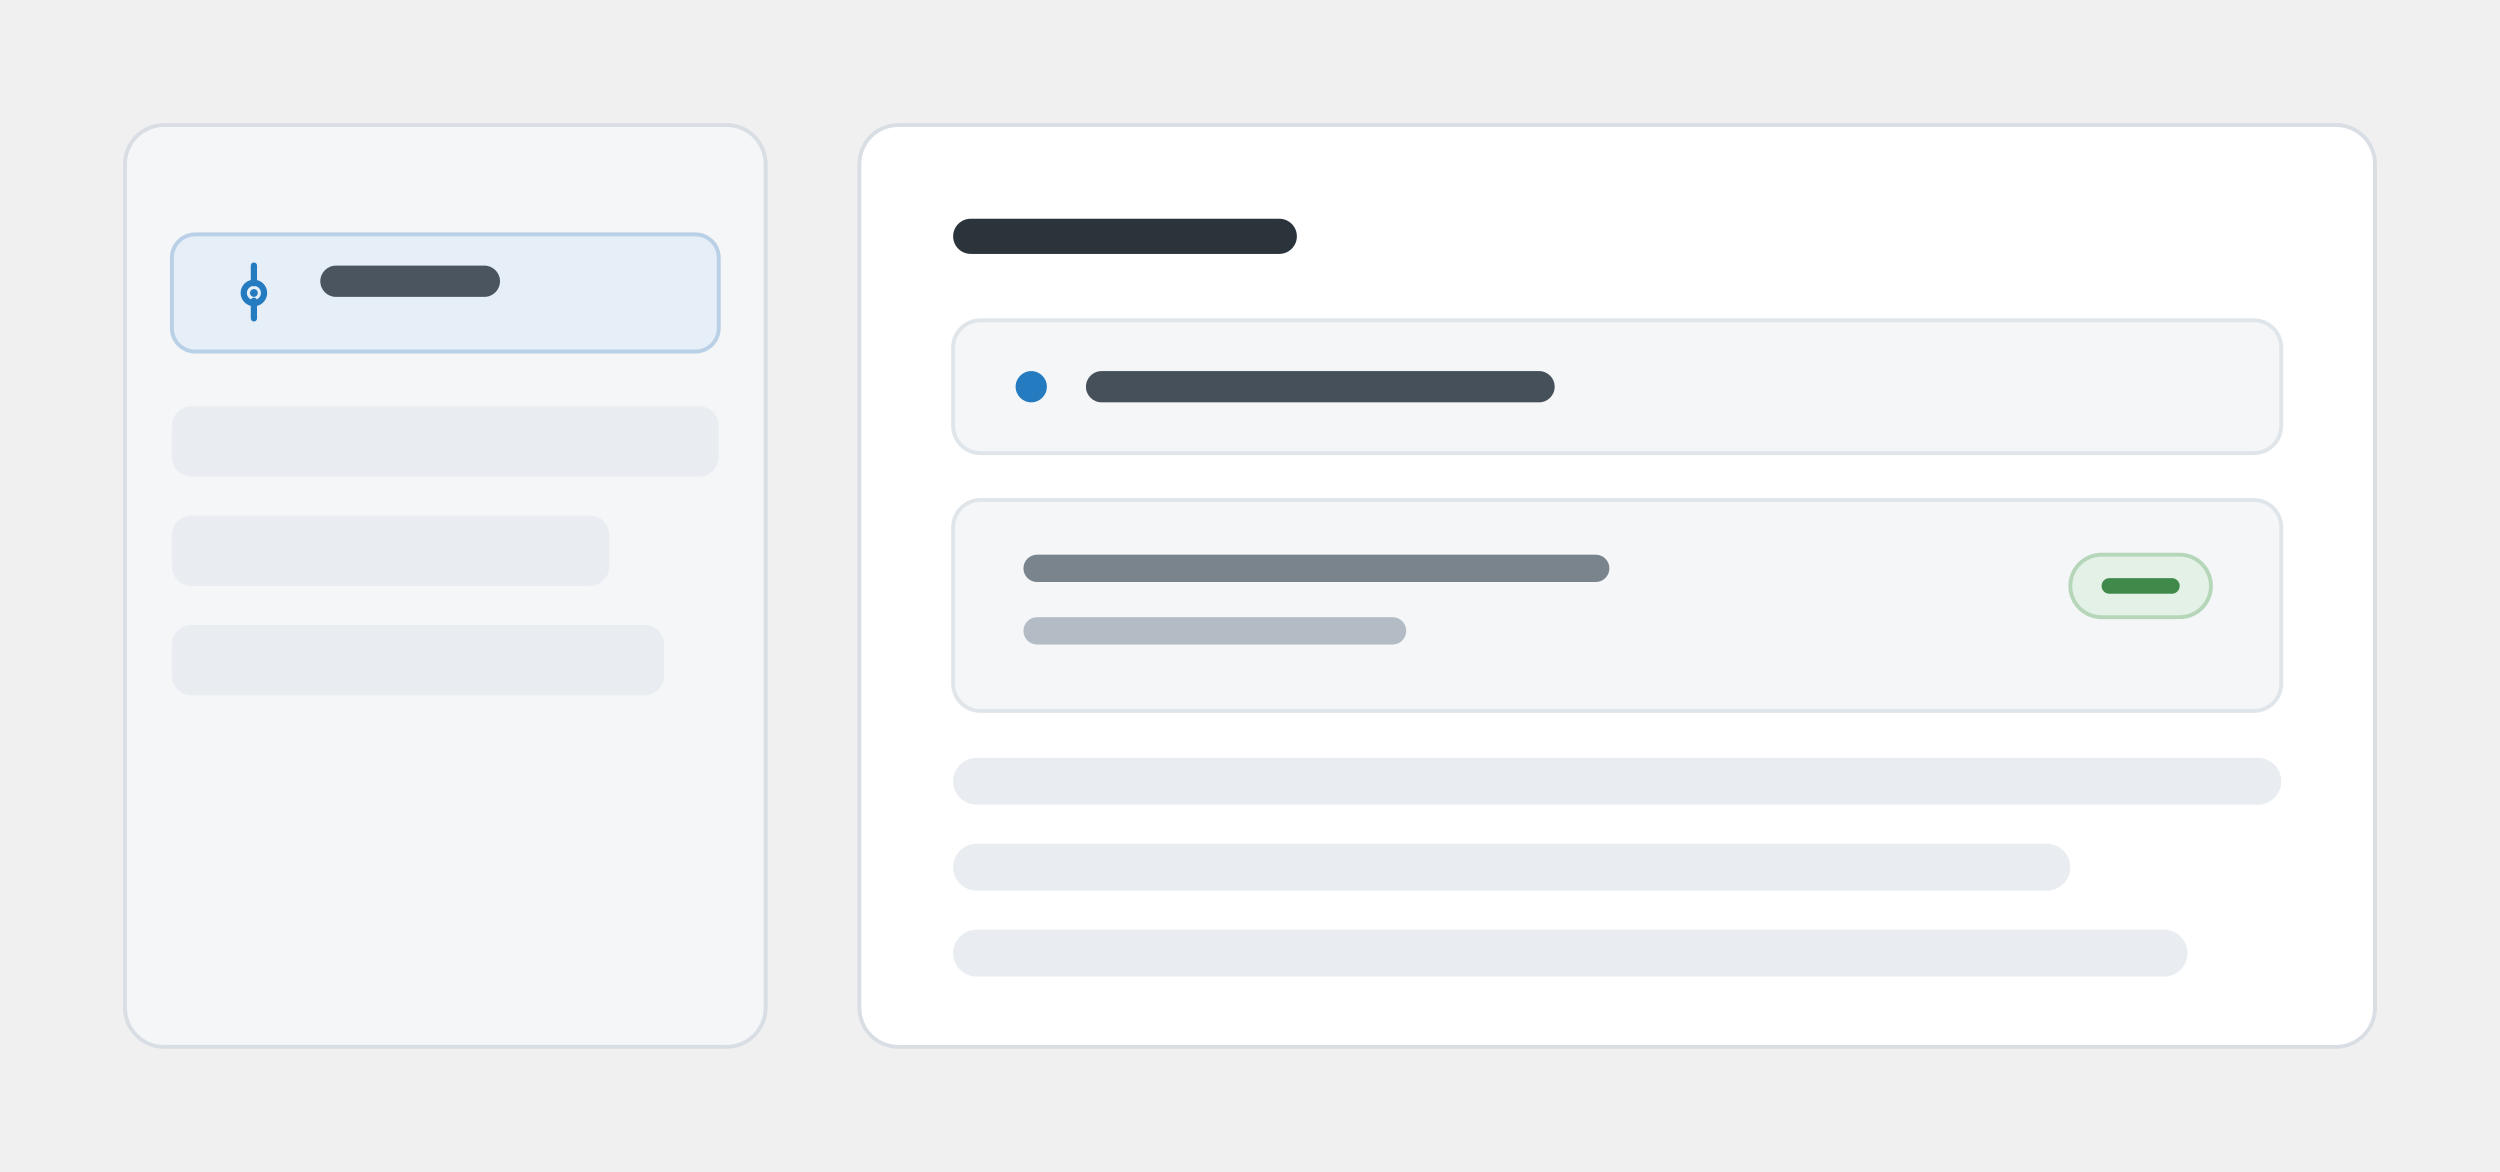
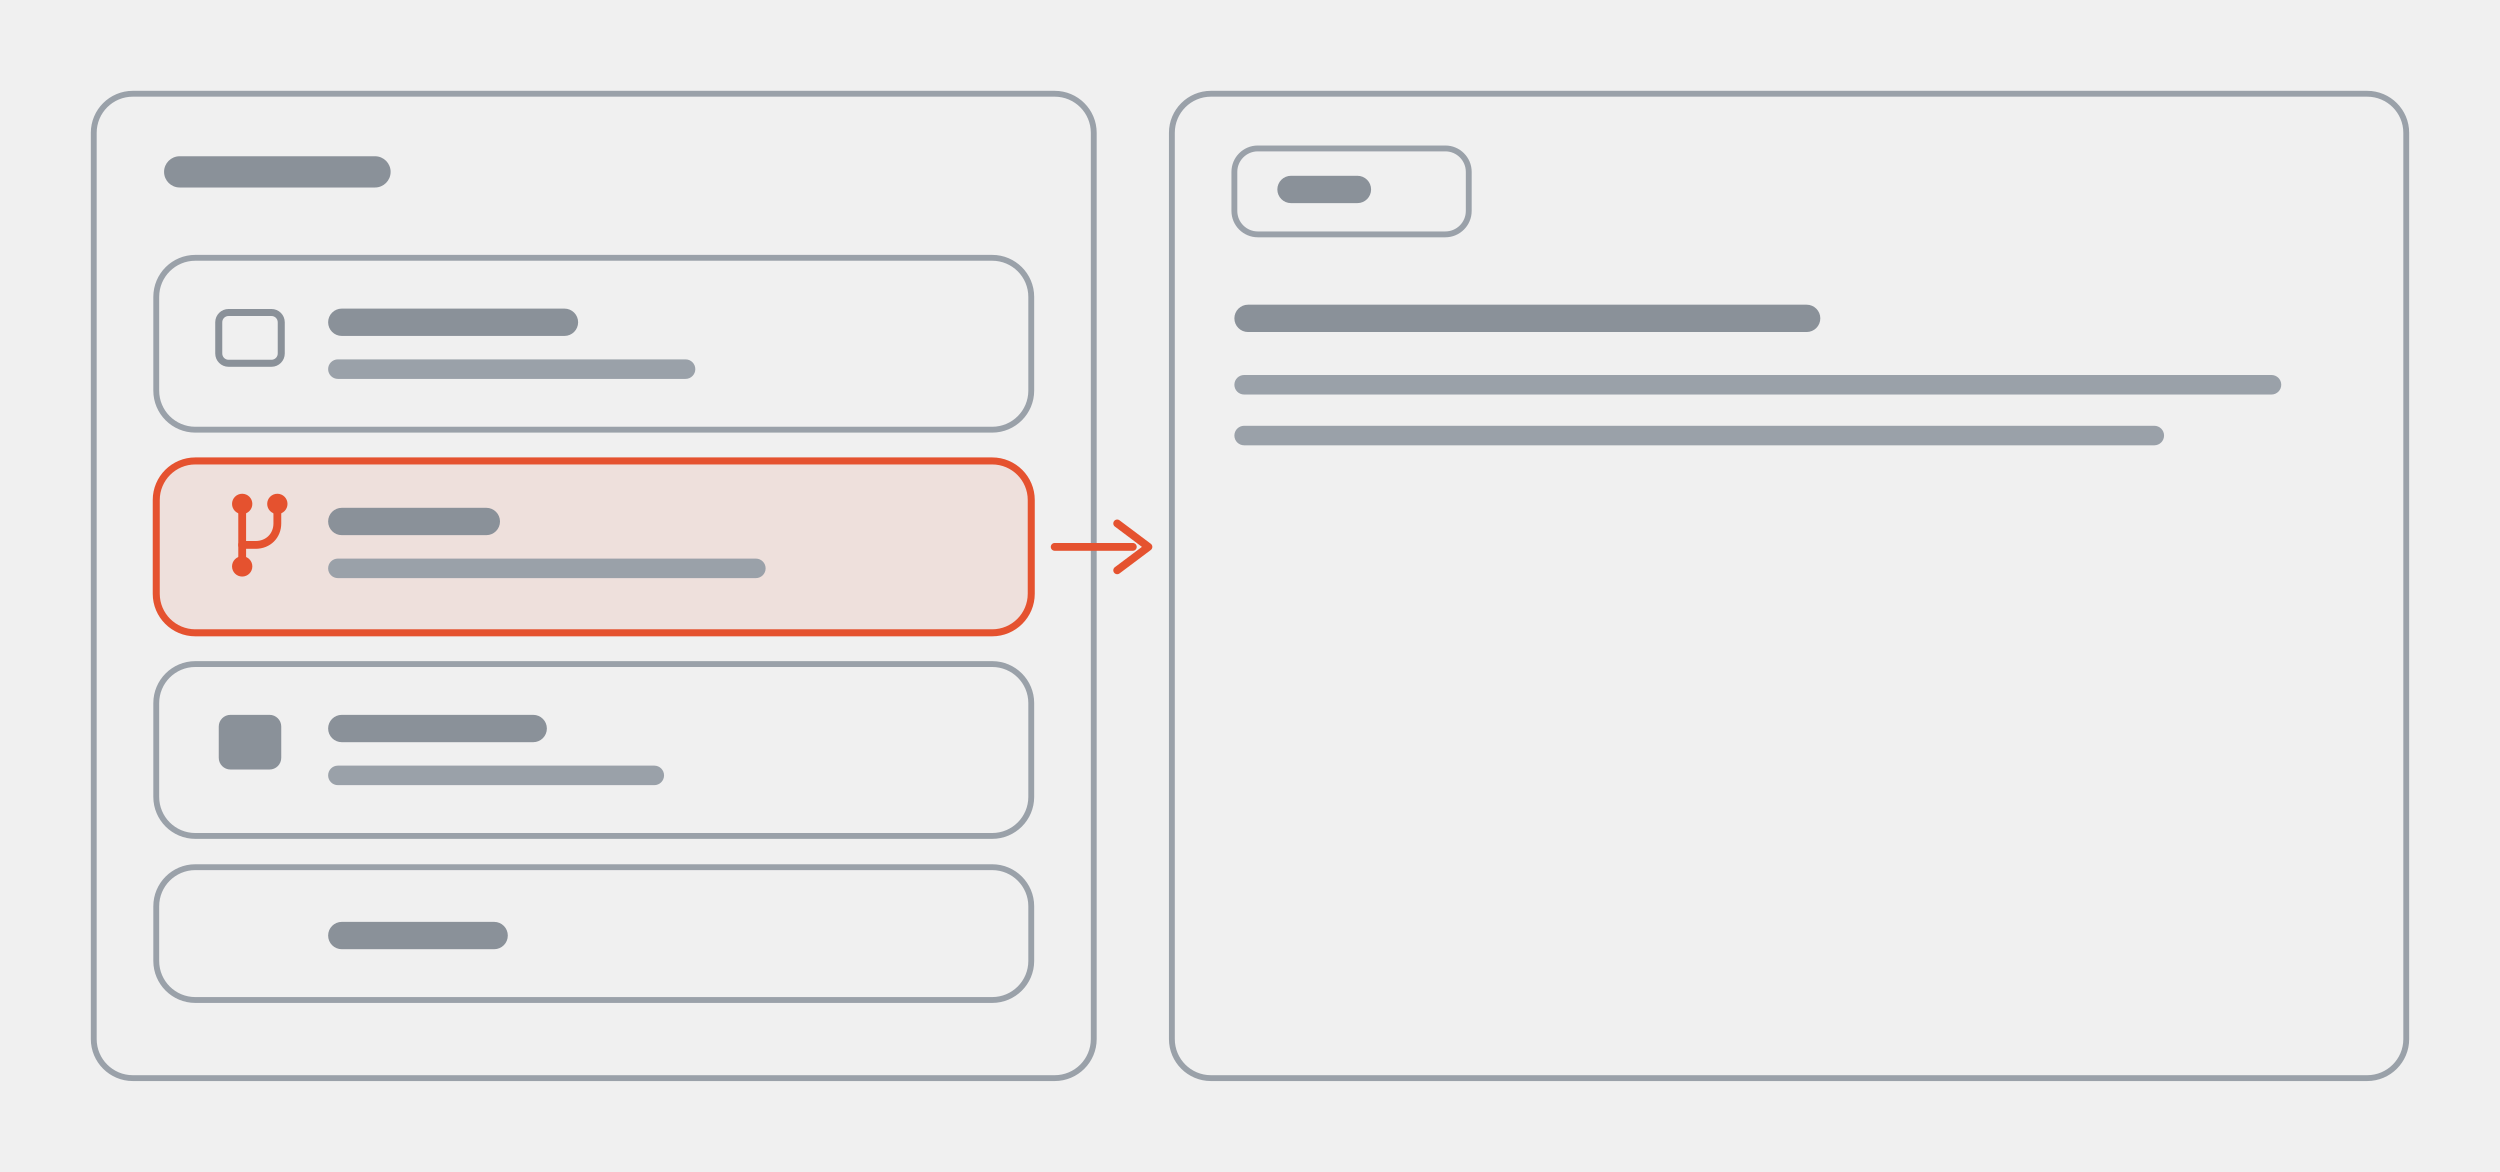
- <svg xmlns="http://www.w3.org/2000/svg" width="640" height="300" viewBox="0 0 640 300" role="img" aria-label="A Git row in the left sidebar opening a panel with branch, status and commits">
-   <rect width="640" height="300" fill="none" />
-   <rect x="32" y="32" width="164" height="236" rx="10" fill="#f4f6f8" stroke="#d9dee4" />
-   <rect x="44" y="60" width="140" height="30" rx="6" fill="#e6eef7" stroke="#b9d0e6" />
-   <g transform="translate(56 66)">
-     <path d="M9 2v4.5M9 11v4.5" fill="none" stroke="#247bbf" stroke-width="1.6" stroke-linecap="round" />
-     <circle cx="9" cy="9" r="2.6" fill="none" stroke="#247bbf" stroke-width="1.6" />
-     <circle cx="9" cy="9" r="1" fill="#247bbf" />
+ <svg xmlns="http://www.w3.org/2000/svg" width="640" height="300" viewBox="0 0 640 300" role="img" aria-label="A Git panel button in the right Sidebar Start page, directly below Workspace files, opening a Git tab">
+   <rect x="24" y="24" width="256" height="252" rx="10" fill="none" stroke="#9aa1a9" stroke-width="1.5" />
+   <rect x="42" y="40" width="58" height="8" rx="4" fill="#8a9199" />
+   <rect x="40" y="66" width="224" height="44" rx="10" fill="none" stroke="#9aa1a9" stroke-width="1.5" />
+   <rect x="56" y="80" width="16" height="13" rx="2.5" fill="none" stroke="#8a9199" stroke-width="1.8" />
+   <rect x="84" y="79" width="64" height="7" rx="3.5" fill="#8a9199" />
+   <rect x="84" y="92" width="94" height="5" rx="2.5" fill="#9aa1a9" />
+   <rect x="40" y="118" width="224" height="44" rx="10" fill="#e5522f" fill-opacity="0.10" stroke="#e5522f" stroke-width="1.8" />
+   <g transform="translate(56 129)">
+     <path d="M6 0v16" fill="none" stroke="#e5522f" stroke-width="2" stroke-linecap="round" />
+     <path d="M15 0v5c0 3.1-2.3 5.5-5.6 5.5H6" fill="none" stroke="#e5522f" stroke-width="2" stroke-linecap="round" stroke-linejoin="round" />
+     <circle cx="6" cy="0" r="2.6" fill="#e5522f" />
+     <circle cx="15" cy="0" r="2.6" fill="#e5522f" />
+     <circle cx="6" cy="16" r="2.6" fill="#e5522f" />
  </g>
-   <rect x="82" y="68" width="46" height="8" rx="4" fill="#4a5560" />
-   <rect x="44" y="104" width="140" height="18" rx="5" fill="#e9edf1" />
-   <rect x="44" y="132" width="112" height="18" rx="5" fill="#e9edf1" />
-   <rect x="44" y="160" width="126" height="18" rx="5" fill="#e9edf1" />
-   <rect x="220" y="32" width="388" height="236" rx="10" fill="#ffffff" stroke="#d9dee4" />
-   <rect x="244" y="56" width="88" height="9" rx="4.5" fill="#2b333b" />
-   <rect x="244" y="82" width="340" height="34" rx="7" fill="#f4f6f8" stroke="#e0e5ea" />
-   <circle cx="264" cy="99" r="4" fill="#247bbf" />
-   <rect x="278" y="95" width="120" height="8" rx="4" fill="#46505a" />
-   <rect x="244" y="128" width="340" height="54" rx="7" fill="#f4f6f8" stroke="#e0e5ea" />
-   <rect x="262" y="142" width="150" height="7" rx="3.5" fill="#7a848d" />
-   <rect x="262" y="158" width="98" height="7" rx="3.5" fill="#b3bcc4" />
-   <rect x="530" y="142" width="36" height="16" rx="8" fill="#e4f1e6" stroke="#b6d6ba" />
-   <rect x="538" y="148" width="20" height="4" rx="2" fill="#3f8a4b" />
-   <rect x="244" y="194" width="340" height="12" rx="6" fill="#e9edf1" />
-   <rect x="244" y="216" width="286" height="12" rx="6" fill="#e9edf1" />
-   <rect x="244" y="238" width="316" height="12" rx="6" fill="#e9edf1" />
+   <rect x="84" y="130" width="44" height="7" rx="3.5" fill="#8a9199" />
+   <rect x="84" y="143" width="112" height="5" rx="2.5" fill="#9aa1a9" />
+   <rect x="40" y="170" width="224" height="44" rx="10" fill="none" stroke="#9aa1a9" stroke-width="1.5" />
+   <rect x="56" y="183" width="16" height="14" rx="3" fill="#8a9199" />
+   <rect x="84" y="183" width="56" height="7" rx="3.5" fill="#8a9199" />
+   <rect x="84" y="196" width="86" height="5" rx="2.5" fill="#9aa1a9" />
+   <rect x="40" y="222" width="224" height="34" rx="10" fill="none" stroke="#9aa1a9" stroke-width="1.5" />
+   <rect x="84" y="236" width="46" height="7" rx="3.5" fill="#8a9199" />
+   <rect x="300" y="24" width="316" height="252" rx="10" fill="none" stroke="#9aa1a9" stroke-width="1.5" />
+   <rect x="316" y="38" width="60" height="22" rx="6" fill="none" stroke="#9aa1a9" stroke-width="1.5" />
+   <rect x="327" y="45" width="24" height="7" rx="3.5" fill="#8a9199" />
+   <rect x="316" y="78" width="150" height="7" rx="3.5" fill="#8a9199" />
+   <rect x="316" y="96" width="268" height="5" rx="2.5" fill="#9aa1a9" />
+   <rect x="316" y="109" width="238" height="5" rx="2.5" fill="#9aa1a9" />
+   <path d="M270 140h20" fill="none" stroke="#e5522f" stroke-width="2" stroke-linecap="round" />
+   <path d="M286 134l8 6-8 6" fill="none" stroke="#e5522f" stroke-width="2" stroke-linecap="round" stroke-linejoin="round" />
</svg>
